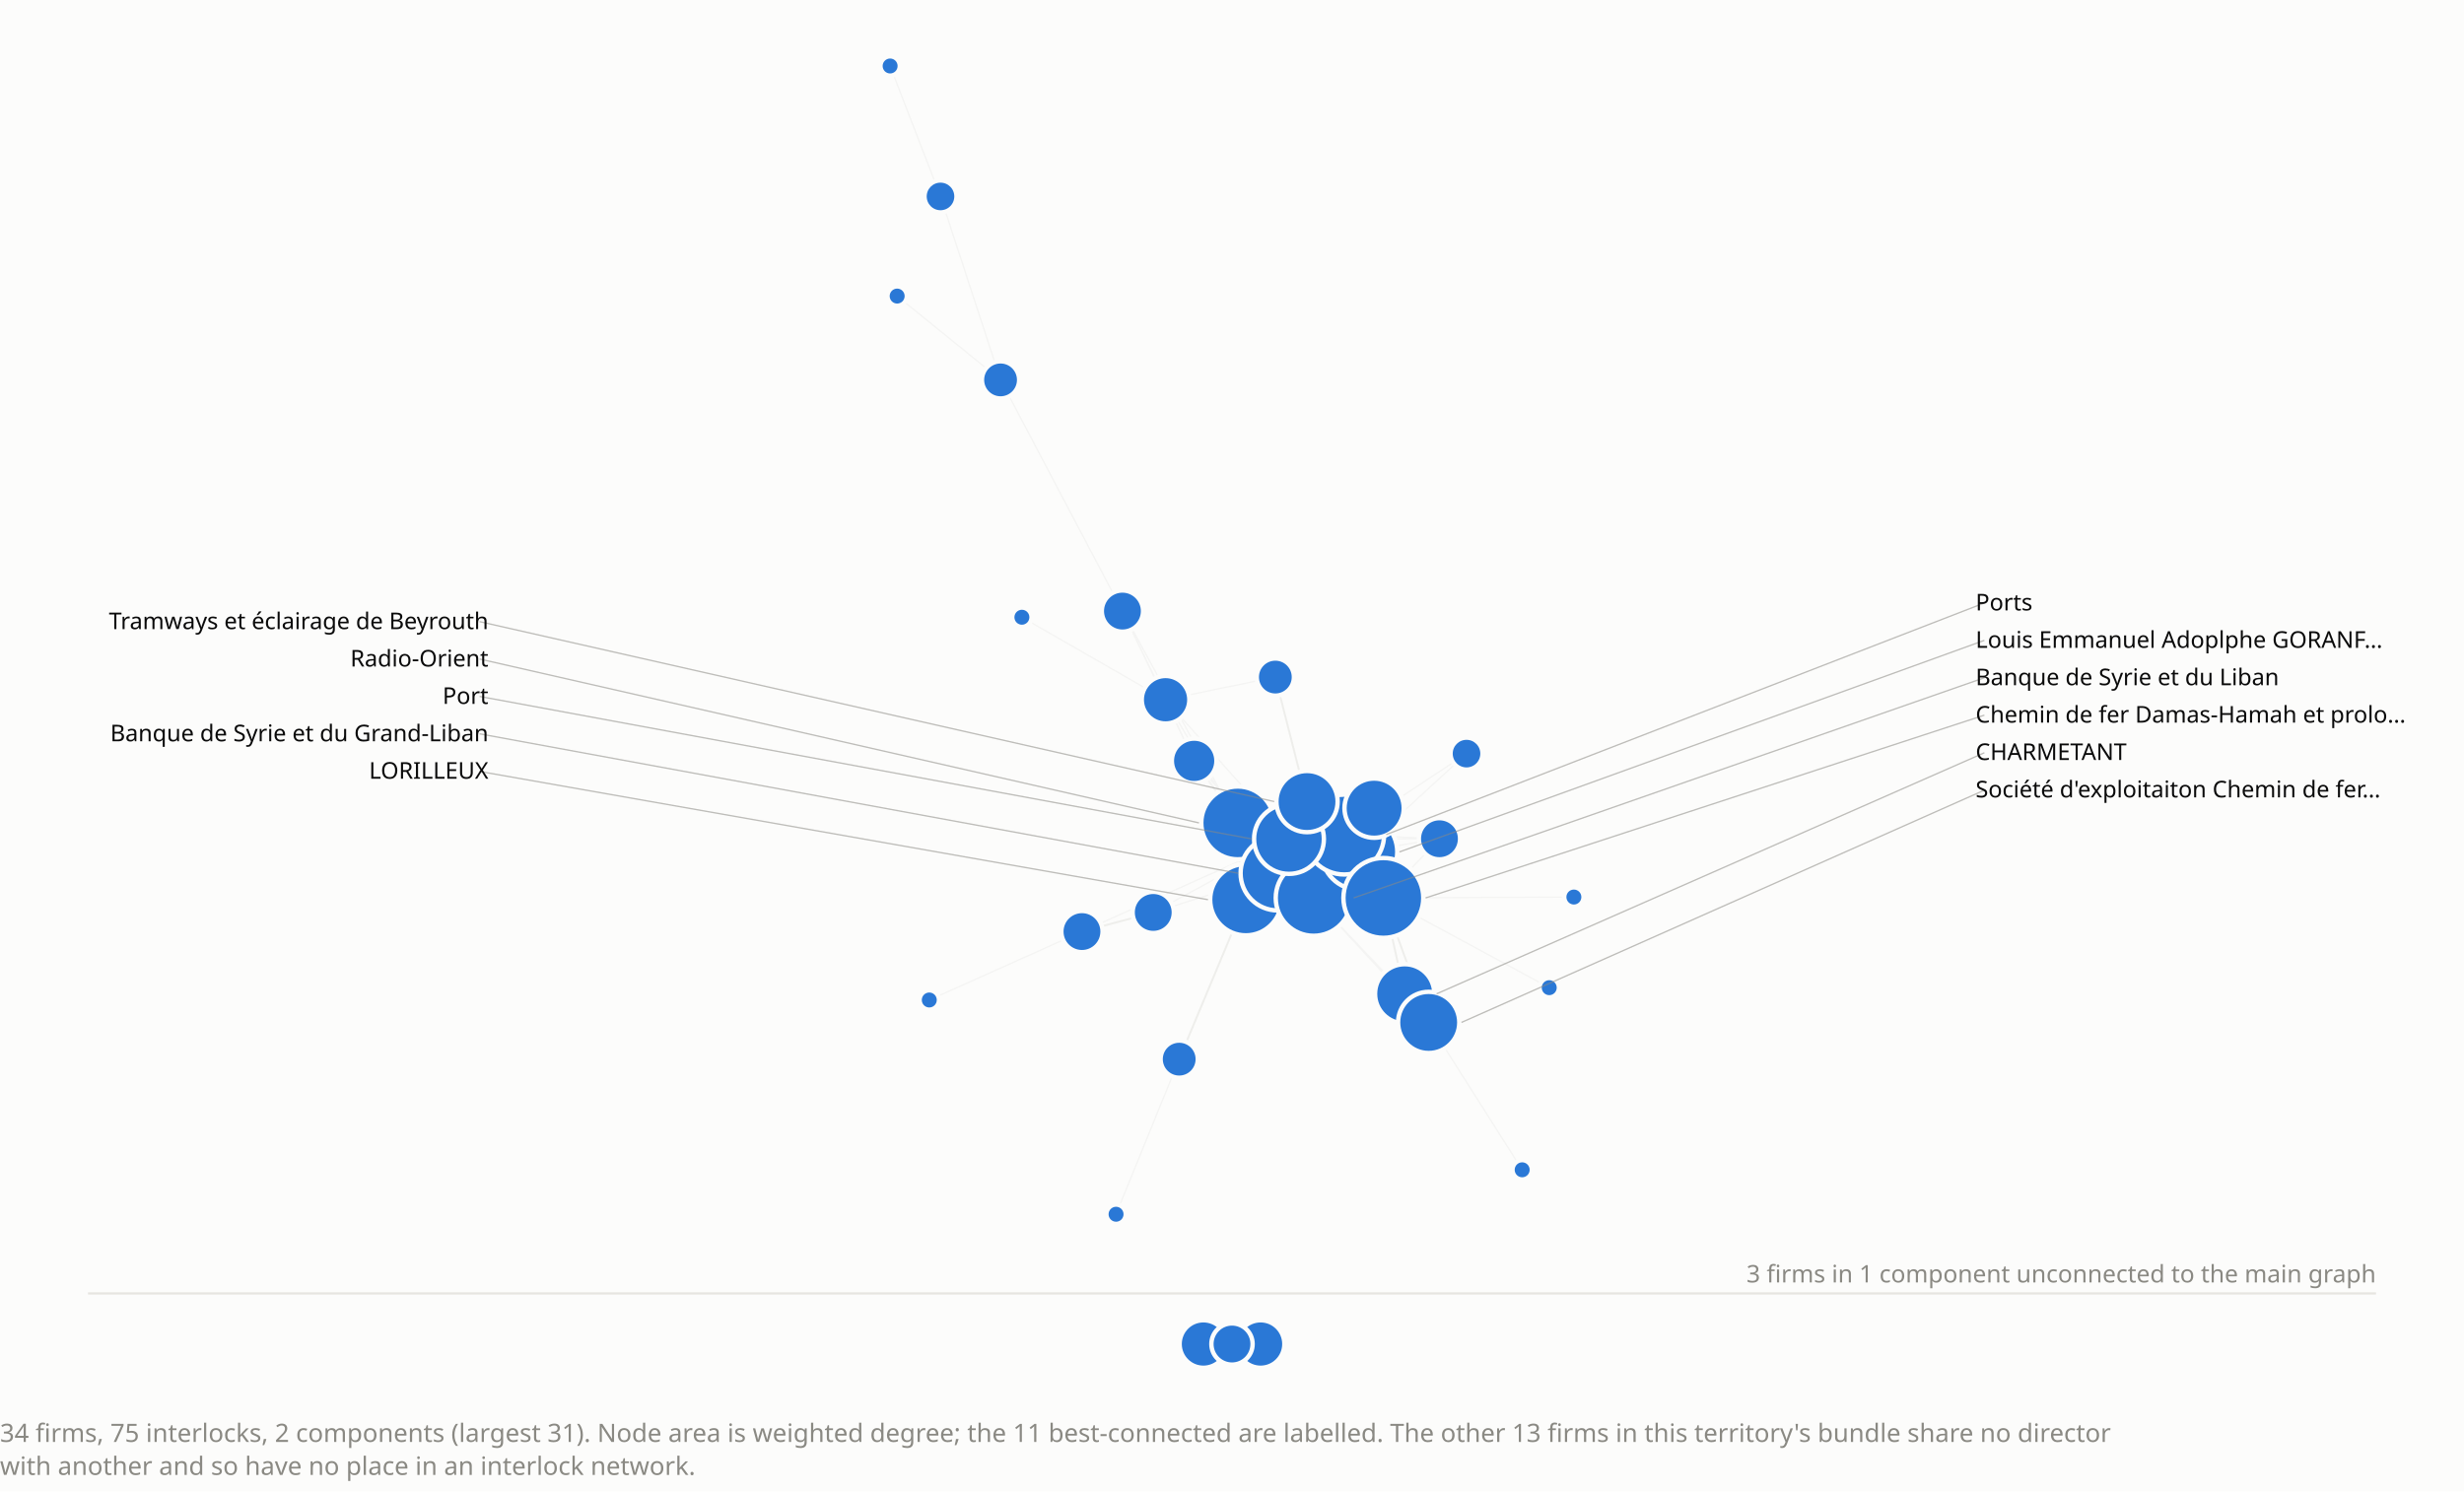
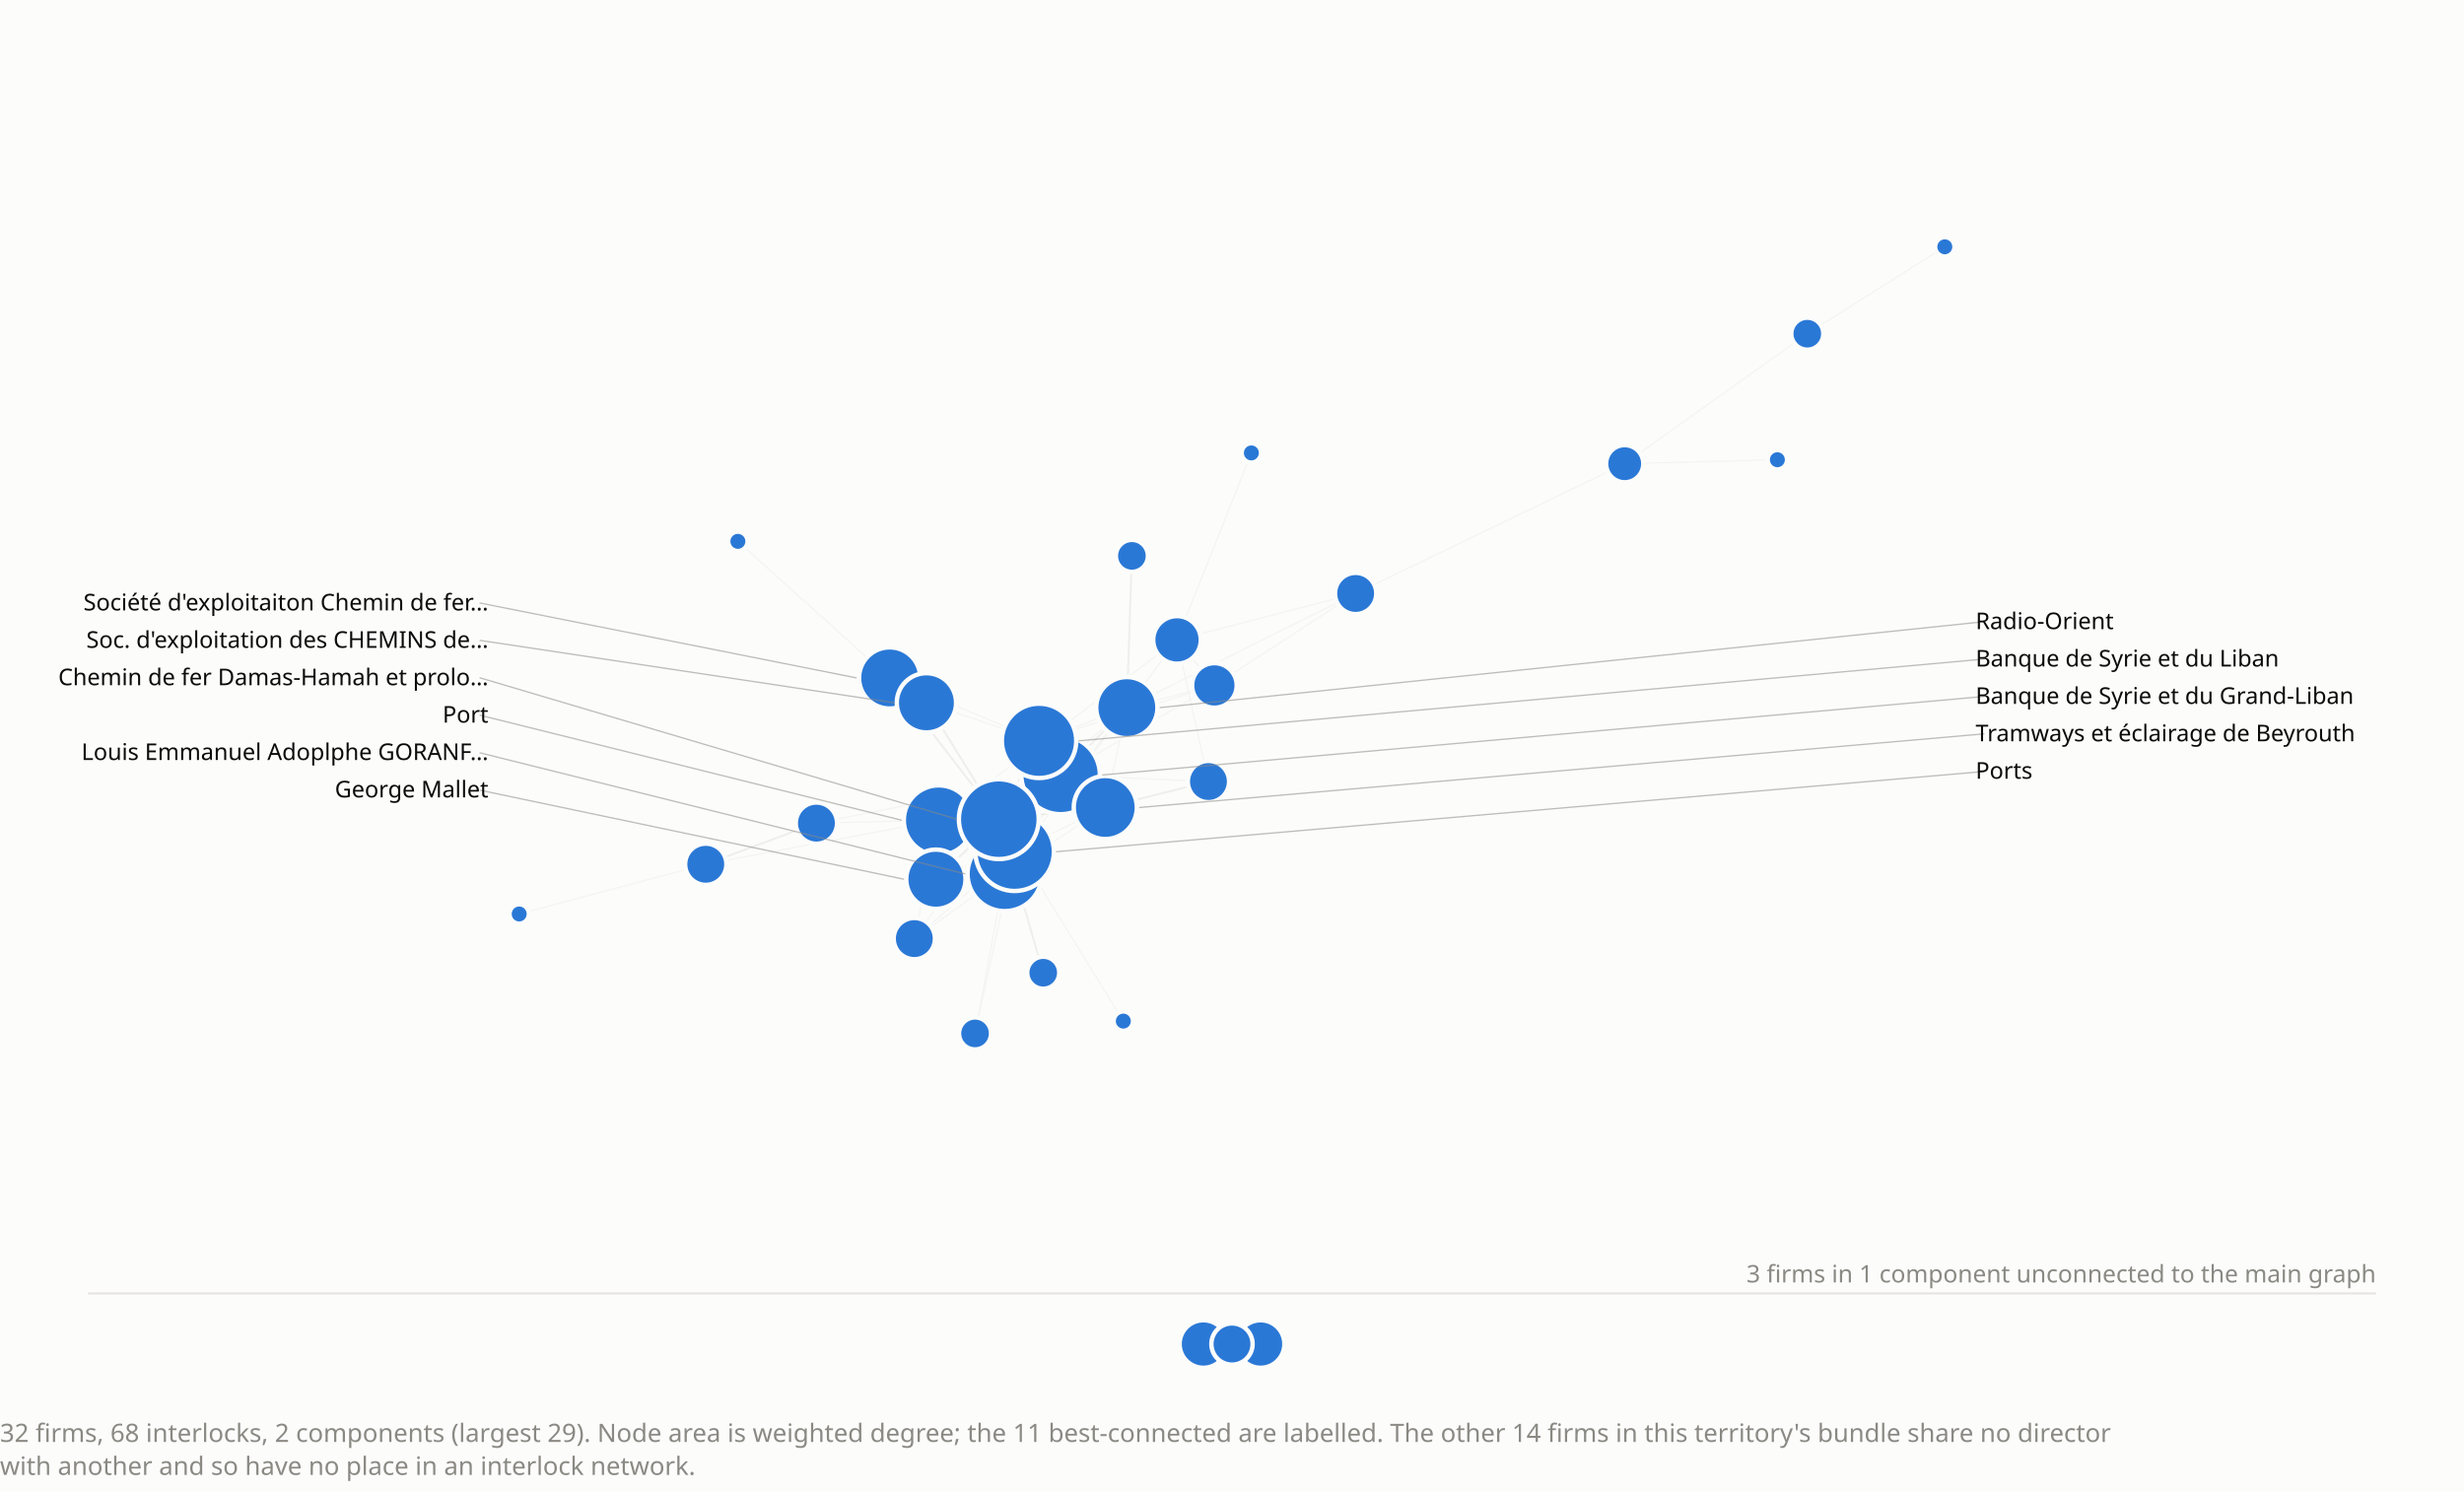
<svg xmlns="http://www.w3.org/2000/svg" viewBox="0 0 1120 678" width="1120" height="678" role="img" aria-label="Syria and Lebanon interlock network">
  <rect width="1120" height="678" fill="#fcfcfb" />
  <g stroke="#c9c8c2" fill="none">
-     <path d="M566.3 409.0L562.6 374.1M580.8 397.0L597.1 408.2M638.5 451.8L649.4 464.8M617.9 387.3L611.0 379.4" stroke-width="2.00" stroke-opacity="0.620" />
-     <path d="M566.3 409.0L536.0 481.5M580.8 397.0L611.0 379.4M580.8 397.0L594.1 364.4M597.1 408.2L628.8 408.2M597.1 408.2L594.1 364.4M638.5 451.8L628.8 408.2M649.4 464.8L628.8 408.2M617.9 387.3L624.6 367.4M585.9 381.4L628.8 408.2M624.6 367.4L628.8 408.2M547.0 611.0L560.0 611.0M573.0 611.0L560.0 611.0M628.8 408.2L594.1 364.4M594.1 364.4L579.7 307.8M491.8 423.5L524.2 414.8" stroke-width="0.88" stroke-opacity="0.280" />
-     <path d="M566.3 409.0L580.8 397.0M566.3 409.0L597.1 408.2M566.3 409.0L628.8 408.2M566.3 409.0L617.9 387.3M566.3 409.0L611.0 379.4M566.3 409.0L594.1 364.4M562.6 374.1L580.8 397.0M562.6 374.1L597.1 408.2M562.6 374.1L628.8 408.2M562.6 374.1L617.9 387.3M562.6 374.1L611.0 379.4M562.6 374.1L594.1 364.4M562.6 374.1L542.8 345.9M562.6 374.1L510.2 277.8M562.6 374.1L529.8 318.1M580.8 397.0L628.8 408.2M580.8 397.0L617.9 387.3M580.8 397.0L542.8 345.9M580.8 397.0L524.2 414.8M597.1 408.2L638.5 451.8M597.1 408.2L649.4 464.8M597.1 408.2L617.9 387.3M597.1 408.2L611.0 379.4M597.1 408.2L542.8 345.9M649.4 464.8L691.9 531.8M617.9 387.3L594.1 364.4M617.9 387.3L666.6 342.6M617.9 387.3L654.3 381.3M611.0 379.4L594.1 364.4M611.0 379.4L666.6 342.6M611.0 379.4L654.3 381.3M585.9 381.4L654.3 381.3M585.9 381.4L529.8 318.1M585.9 381.4L491.8 423.5M585.9 381.4L524.2 414.8M628.8 408.2L715.4 407.8M628.8 408.2L654.3 381.3M628.8 408.2L704.2 449.0M536.0 481.5L507.3 552.0M491.8 423.5L422.4 454.6M579.7 307.8L529.8 318.1M464.5 280.6L529.8 318.1M529.8 318.1L542.8 345.9M529.8 318.1L510.2 277.8M542.8 345.9L510.2 277.8M454.8 172.7L427.5 89.3M454.8 172.7L510.2 277.8M454.8 172.7L407.8 134.6M427.5 89.3L404.6 30.0" stroke-width="0.60" stroke-opacity="0.160" />
-     <path d="M617.9 387.3L628.8 408.2M617.9 387.3L585.9 381.4M611.0 379.4L628.8 408.2M611.0 379.4L624.6 367.4" stroke-width="1.16" stroke-opacity="0.400" />
-     <path d="M611.0 379.4L585.9 381.4M585.9 381.4L624.6 367.4M547.0 611.0L573.0 611.0" stroke-width="1.44" stroke-opacity="0.520" />
+     <path d="M482.1 352.3L472.3 336.8M404.4 308.2L421.1 319.5M456.7 397.3L461.2 387.2" stroke-width="2.00" stroke-opacity="0.620" />
+     <path d="M482.1 352.3L502.4 367.1M461.2 387.2L426.7 372.9M426.7 372.9L425.4 399.7M547.0 611.0L573.0 611.0" stroke-width="1.44" stroke-opacity="0.520" />
+     <path d="M482.1 352.3L461.2 387.2M482.1 352.3L512.2 321.7M472.3 336.8L454.0 372.4M472.3 336.8L502.4 367.1M404.4 308.2L454.0 372.4M421.1 319.5L454.0 372.4M456.7 397.3L425.4 399.7M502.4 367.1L549.3 355.3M502.4 367.1L454.0 372.4M426.7 372.9L454.0 372.4M425.4 399.7L454.0 372.4M547.0 611.0L560.0 611.0M573.0 611.0L560.0 611.0M454.0 372.4L474.2 442.2M514.5 252.7L512.2 321.7M320.8 392.9L371.1 374.2" stroke-width="0.88" stroke-opacity="0.280" />
+     <path d="M482.1 352.3L371.1 374.2M482.1 352.3L552.0 311.6M482.1 352.3L549.3 355.3M482.1 352.3L454.0 372.4M482.1 352.3L456.7 397.3M472.3 336.8L404.4 308.2M472.3 336.8L421.1 319.5M472.3 336.8L552.0 311.6M472.3 336.8L456.7 397.3M472.3 336.8L461.2 387.2M472.3 336.8L512.2 321.7M404.4 308.2L335.4 246.1M456.7 397.3L512.2 321.7M456.7 397.3L502.4 367.1M456.7 397.3L443.2 469.8M456.7 397.3L415.6 426.7M461.2 387.2L512.2 321.7M461.2 387.2L502.4 367.1M461.2 387.2L443.2 469.8M461.2 387.2L415.6 426.7M502.4 367.1L512.2 321.7M426.7 372.9L415.6 426.7M426.7 372.9L535.0 290.9M426.7 372.9L320.8 392.9M426.7 372.9L371.1 374.2M454.0 372.4L512.2 321.7M454.0 372.4L415.6 426.7M454.0 372.4L510.6 464.2M512.2 321.7L552.0 311.6M512.2 321.7L616.2 269.8M512.2 321.7L535.0 290.9M549.3 355.3L535.0 290.9M320.8 392.9L236.0 415.5M552.0 311.6L616.2 269.8M552.0 311.6L535.0 290.9M568.8 205.9L535.0 290.9M535.0 290.9L616.2 269.8M738.5 210.8L821.5 151.7M738.5 210.8L616.2 269.8M738.5 210.8L807.9 209.0M821.5 151.7L884.0 112.2" stroke-width="0.60" stroke-opacity="0.160" />
+     <path d="M456.7 397.3L454.0 372.4M456.7 397.3L426.7 372.9M461.2 387.2L454.0 372.4M461.2 387.2L425.4 399.7" stroke-width="1.16" stroke-opacity="0.400" />
  </g>
  <g>
-     <circle class="nd" data-id="lorilleux" cx="566.3" cy="409.0" r="16.22" fill="#2a78d6" stroke="#fcfcfb" stroke-width="2" />
-     <circle class="nd" data-id="radioorient" cx="562.6" cy="374.1" r="16.56" fill="#2a78d6" stroke="#fcfcfb" stroke-width="2" />
-     <circle class="nd" data-id="banquesyriegrandliban" cx="580.8" cy="397.0" r="16.90" fill="#2a78d6" stroke="#fcfcfb" stroke-width="2" />
-     <circle class="nd" data-id="banquesyrieliban" cx="597.1" cy="408.2" r="17.22" fill="#2a78d6" stroke="#fcfcfb" stroke-width="2" />
-     <circle class="nd" data-id="charmetant" cx="638.5" cy="451.8" r="13.47" fill="#2a78d6" stroke="#fcfcfb" stroke-width="2" />
-     <circle class="nd" data-id="exploitaitoncheminfercilicie" cx="649.4" cy="464.8" r="13.91" fill="#2a78d6" stroke="#fcfcfb" stroke-width="2" />
-     <circle class="nd" data-id="louisemmanueladoplphegoranflauxbaronandree" cx="617.9" cy="387.3" r="17.22" fill="#2a78d6" stroke="#fcfcfb" stroke-width="2" />
-     <circle class="nd" data-id="ports" cx="611.0" cy="379.4" r="18.15" fill="#2a78d6" stroke="#fcfcfb" stroke-width="2" />
-     <circle class="nd" data-id="port" cx="585.9" cy="381.4" r="15.87" fill="#2a78d6" stroke="#fcfcfb" stroke-width="2" />
-     <circle class="nd" data-id="georgemallet" cx="624.6" cy="367.4" r="13.47" fill="#2a78d6" stroke="#fcfcfb" stroke-width="2" />
+     <circle class="nd" data-id="banquesyriegrandliban" cx="482.1" cy="352.3" r="17.85" fill="#2a78d6" stroke="#fcfcfb" stroke-width="2" />
+     <circle class="nd" data-id="banquesyrieliban" cx="472.3" cy="336.8" r="16.90" fill="#2a78d6" stroke="#fcfcfb" stroke-width="2" />
+     <circle class="nd" data-id="exploitaitoncheminfercilicie" cx="404.4" cy="308.2" r="13.91" fill="#2a78d6" stroke="#fcfcfb" stroke-width="2" />
+     <circle class="nd" data-id="socexploitationcheminsfercilicienordsyrie" cx="421.1" cy="319.5" r="13.47" fill="#2a78d6" stroke="#fcfcfb" stroke-width="2" />
+     <circle class="nd" data-id="louisemmanueladoplphegoranflauxbaronandree" cx="456.7" cy="397.3" r="16.90" fill="#2a78d6" stroke="#fcfcfb" stroke-width="2" />
+     <circle class="nd" data-id="ports" cx="461.2" cy="387.2" r="17.85" fill="#2a78d6" stroke="#fcfcfb" stroke-width="2" />
+     <circle class="nd" data-id="tramwayseclairagebeyrouth" cx="502.4" cy="367.1" r="14.33" fill="#2a78d6" stroke="#fcfcfb" stroke-width="2" />
+     <circle class="nd" data-id="port" cx="426.7" cy="372.9" r="15.87" fill="#2a78d6" stroke="#fcfcfb" stroke-width="2" />
+     <circle class="nd" data-id="georgemallet" cx="425.4" cy="399.7" r="13.47" fill="#2a78d6" stroke="#fcfcfb" stroke-width="2" />
    <circle class="nd" data-id="eauxbeyrouth" cx="547.0" cy="611.0" r="10.81" fill="#2a78d6" stroke="#fcfcfb" stroke-width="2" />
    <circle class="nd" data-id="ottomanegazbeyrouth" cx="573.0" cy="611.0" r="10.81" fill="#2a78d6" stroke="#fcfcfb" stroke-width="2" />
-     <circle class="nd" data-id="cheminferdamashamahprolongements" cx="628.8" cy="408.2" r="18.15" fill="#2a78d6" stroke="#fcfcfb" stroke-width="2" />
-     <circle class="nd" data-id="etablissementsluchaire" cx="536.0" cy="481.5" r="8.45" fill="#2a78d6" stroke="#fcfcfb" stroke-width="2" />
-     <circle class="nd" data-id="tramwayseclairagebeyrouth" cx="594.1" cy="364.4" r="13.91" fill="#2a78d6" stroke="#fcfcfb" stroke-width="2" />
+     <circle class="nd" data-id="cheminferdamashamahprolongements" cx="454.0" cy="372.4" r="18.15" fill="#2a78d6" stroke="#fcfcfb" stroke-width="2" />
+     <circle class="nd" data-id="etablissementsluchaire" cx="514.5" cy="252.7" r="7.27" fill="#2a78d6" stroke="#fcfcfb" stroke-width="2" />
+     <circle class="nd" data-id="radioorient" cx="512.2" cy="321.7" r="13.91" fill="#2a78d6" stroke="#fcfcfb" stroke-width="2" />
+     <circle class="nd" data-id="banquesyrie" cx="474.2" cy="442.2" r="7.27" fill="#2a78d6" stroke="#fcfcfb" stroke-width="2" />
+     <circle class="nd" data-id="tramwayselectricite" cx="549.3" cy="355.3" r="9.37" fill="#2a78d6" stroke="#fcfcfb" stroke-width="2" />
    <circle class="nd" data-id="ottomaneeauxbeyrouth" cx="560.0" cy="611.0" r="9.37" fill="#2a78d6" stroke="#fcfcfb" stroke-width="2" />
-     <circle class="nd" data-id="imperialeottomaneroutebeyrouthdamas" cx="491.8" cy="423.5" r="9.37" fill="#2a78d6" stroke="#fcfcfb" stroke-width="2" />
-     <circle class="nd" data-id="portquaisentrepotsbeyrouth" cx="524.2" cy="414.8" r="9.37" fill="#2a78d6" stroke="#fcfcfb" stroke-width="2" />
-     <circle class="nd" data-id="tramwayselectricite" cx="579.7" cy="307.8" r="8.45" fill="#2a78d6" stroke="#fcfcfb" stroke-width="2" />
-     <circle class="nd" data-id="asieoccidentale" cx="507.3" cy="552.0" r="4.40" fill="#2a78d6" stroke="#fcfcfb" stroke-width="2" />
-     <circle class="nd" data-id="bourbeaupoitiers" cx="464.5" cy="280.6" r="4.40" fill="#2a78d6" stroke="#fcfcfb" stroke-width="2" />
-     <circle class="nd" data-id="industrielleetatslevant" cx="529.8" cy="318.1" r="10.81" fill="#2a78d6" stroke="#fcfcfb" stroke-width="2" />
-     <circle class="nd" data-id="banquesyrie" cx="715.4" cy="407.8" r="4.40" fill="#2a78d6" stroke="#fcfcfb" stroke-width="2" />
-     <circle class="nd" data-id="francemediterranee1920" cx="542.8" cy="345.9" r="10.13" fill="#2a78d6" stroke="#fcfcfb" stroke-width="2" />
-     <circle class="nd" data-id="foncieresyrie" cx="691.9" cy="531.8" r="4.40" fill="#2a78d6" stroke="#fcfcfb" stroke-width="2" />
-     <circle class="nd" data-id="cheminferottomanjaffajerusalemprolongements" cx="422.4" cy="454.6" r="4.40" fill="#2a78d6" stroke="#fcfcfb" stroke-width="2" />
-     <circle class="nd" data-id="creditfonciersyrie" cx="666.6" cy="342.6" r="7.27" fill="#2a78d6" stroke="#fcfcfb" stroke-width="2" />
-     <circle class="nd" data-id="tramwayslibanaisnordsudbeyrouth" cx="654.3" cy="381.3" r="9.37" fill="#2a78d6" stroke="#fcfcfb" stroke-width="2" />
-     <circle class="nd" data-id="banquepretsnantissementsmontspieteegyptiens" cx="704.2" cy="449.0" r="4.40" fill="#2a78d6" stroke="#fcfcfb" stroke-width="2" />
-     <circle class="nd" data-id="electricitealep" cx="454.8" cy="172.7" r="8.45" fill="#2a78d6" stroke="#fcfcfb" stroke-width="2" />
-     <circle class="nd" data-id="ottomanetramwayseclairageelectriquesdamas" cx="427.5" cy="89.3" r="7.27" fill="#2a78d6" stroke="#fcfcfb" stroke-width="2" />
-     <circle class="nd" data-id="grandshotelslevant" cx="510.2" cy="277.8" r="9.37" fill="#2a78d6" stroke="#fcfcfb" stroke-width="2" />
-     <circle class="nd" data-id="meunierelevantdamasjaffa" cx="407.8" cy="134.6" r="4.40" fill="#2a78d6" stroke="#fcfcfb" stroke-width="2" />
-     <circle class="nd" data-id="libanosyriennetabacs" cx="404.6" cy="30.0" r="4.40" fill="#2a78d6" stroke="#fcfcfb" stroke-width="2" />
+     <circle class="nd" data-id="imperialeottomaneroutebeyrouthdamas" cx="320.8" cy="392.9" r="9.37" fill="#2a78d6" stroke="#fcfcfb" stroke-width="2" />
+     <circle class="nd" data-id="portquaisentrepotsbeyrouth" cx="371.1" cy="374.2" r="9.37" fill="#2a78d6" stroke="#fcfcfb" stroke-width="2" />
+     <circle class="nd" data-id="francemediterranee1920" cx="552.0" cy="311.6" r="10.13" fill="#2a78d6" stroke="#fcfcfb" stroke-width="2" />
+     <circle class="nd" data-id="etablissementskern" cx="568.8" cy="205.9" r="4.40" fill="#2a78d6" stroke="#fcfcfb" stroke-width="2" />
+     <circle class="nd" data-id="industrielleetatslevant" cx="535.0" cy="290.9" r="10.81" fill="#2a78d6" stroke="#fcfcfb" stroke-width="2" />
+     <circle class="nd" data-id="foncieresyrie" cx="335.4" cy="246.1" r="4.40" fill="#2a78d6" stroke="#fcfcfb" stroke-width="2" />
+     <circle class="nd" data-id="cheminferottomanjaffajerusalemprolongements" cx="236.0" cy="415.5" r="4.40" fill="#2a78d6" stroke="#fcfcfb" stroke-width="2" />
+     <circle class="nd" data-id="creditfonciersyrie" cx="443.2" cy="469.8" r="7.27" fill="#2a78d6" stroke="#fcfcfb" stroke-width="2" />
+     <circle class="nd" data-id="tramwayslibanaisnordsudbeyrouth" cx="415.6" cy="426.7" r="9.37" fill="#2a78d6" stroke="#fcfcfb" stroke-width="2" />
+     <circle class="nd" data-id="banquepretsnantissementsmontspieteegyptiens" cx="510.6" cy="464.2" r="4.40" fill="#2a78d6" stroke="#fcfcfb" stroke-width="2" />
+     <circle class="nd" data-id="electricitealep" cx="738.5" cy="210.8" r="8.45" fill="#2a78d6" stroke="#fcfcfb" stroke-width="2" />
+     <circle class="nd" data-id="ottomanetramwayseclairageelectriquesdamas" cx="821.5" cy="151.7" r="7.27" fill="#2a78d6" stroke="#fcfcfb" stroke-width="2" />
+     <circle class="nd" data-id="grandshotelslevant" cx="616.2" cy="269.8" r="9.37" fill="#2a78d6" stroke="#fcfcfb" stroke-width="2" />
+     <circle class="nd" data-id="meunierelevantdamasjaffa" cx="807.9" cy="209.0" r="4.40" fill="#2a78d6" stroke="#fcfcfb" stroke-width="2" />
+     <circle class="nd" data-id="libanosyriennetabacs" cx="884.0" cy="112.2" r="4.40" fill="#2a78d6" stroke="#fcfcfb" stroke-width="2" />
  </g>
-   <line x1="218.0" y1="282.6" x2="579.2" y2="364.4" stroke="#8a8983" stroke-width="0.6" stroke-opacity="0.55" />
-   <line x1="218.0" y1="299.6" x2="545.0" y2="374.1" stroke="#8a8983" stroke-width="0.6" stroke-opacity="0.55" />
-   <line x1="218.0" y1="316.6" x2="569.1" y2="381.4" stroke="#8a8983" stroke-width="0.6" stroke-opacity="0.55" />
-   <line x1="218.0" y1="333.6" x2="562.9" y2="397.0" stroke="#8a8983" stroke-width="0.6" stroke-opacity="0.55" />
-   <line x1="218.0" y1="350.7" x2="549.1" y2="409.0" stroke="#8a8983" stroke-width="0.6" stroke-opacity="0.55" />
-   <line x1="902.0" y1="274.1" x2="630.1" y2="379.4" stroke="#8a8983" stroke-width="0.6" stroke-opacity="0.55" />
-   <line x1="902.0" y1="291.1" x2="636.1" y2="387.3" stroke="#8a8983" stroke-width="0.6" stroke-opacity="0.55" />
-   <line x1="902.0" y1="308.1" x2="615.3" y2="408.2" stroke="#8a8983" stroke-width="0.6" stroke-opacity="0.55" />
-   <line x1="902.0" y1="325.1" x2="648.0" y2="408.2" stroke="#8a8983" stroke-width="0.6" stroke-opacity="0.55" />
-   <line x1="902.0" y1="342.2" x2="653.0" y2="451.8" stroke="#8a8983" stroke-width="0.6" stroke-opacity="0.55" />
-   <line x1="902.0" y1="359.2" x2="664.3" y2="464.8" stroke="#8a8983" stroke-width="0.6" stroke-opacity="0.55" />
+   <line x1="218.0" y1="274.1" x2="389.4" y2="308.2" stroke="#8a8983" stroke-width="0.6" stroke-opacity="0.55" />
+   <line x1="218.0" y1="291.1" x2="406.6" y2="319.5" stroke="#8a8983" stroke-width="0.6" stroke-opacity="0.55" />
+   <line x1="218.0" y1="308.1" x2="434.9" y2="372.4" stroke="#8a8983" stroke-width="0.6" stroke-opacity="0.55" />
+   <line x1="218.0" y1="325.1" x2="409.9" y2="372.9" stroke="#8a8983" stroke-width="0.6" stroke-opacity="0.55" />
+   <line x1="218.0" y1="342.2" x2="438.8" y2="397.3" stroke="#8a8983" stroke-width="0.6" stroke-opacity="0.55" />
+   <line x1="218.0" y1="359.2" x2="410.9" y2="399.7" stroke="#8a8983" stroke-width="0.6" stroke-opacity="0.55" />
+   <line x1="902.0" y1="282.6" x2="527.1" y2="321.7" stroke="#8a8983" stroke-width="0.6" stroke-opacity="0.55" />
+   <line x1="902.0" y1="299.6" x2="490.2" y2="336.8" stroke="#8a8983" stroke-width="0.6" stroke-opacity="0.55" />
+   <line x1="902.0" y1="316.6" x2="501.0" y2="352.3" stroke="#8a8983" stroke-width="0.6" stroke-opacity="0.55" />
+   <line x1="902.0" y1="333.6" x2="517.8" y2="367.1" stroke="#8a8983" stroke-width="0.6" stroke-opacity="0.55" />
+   <line x1="902.0" y1="350.7" x2="480.0" y2="387.2" stroke="#8a8983" stroke-width="0.6" stroke-opacity="0.55" />
  <g font-size="10.5" font-family="ui-sans-serif,system-ui,sans-serif" fill="#0b0b0b">
-     <text x="222.0" y="286.0" text-anchor="end">Tramways et éclairage de Beyrouth</text>
-     <text x="222.0" y="303.0" text-anchor="end">Radio-Orient</text>
-     <text x="222.0" y="320.0" text-anchor="end">Port</text>
-     <text x="222.0" y="337.0" text-anchor="end">Banque de Syrie et du Grand-Liban</text>
-     <text x="222.0" y="354.0" text-anchor="end">LORILLEUX</text>
-     <text x="898.0" y="277.5" text-anchor="start">Ports</text>
-     <text x="898.0" y="294.5" text-anchor="start">Louis Emmanuel Adoplphe GORANF…</text>
-     <text x="898.0" y="311.5" text-anchor="start">Banque de Syrie et du Liban</text>
-     <text x="898.0" y="328.5" text-anchor="start">Chemin de fer Damas-Hamah et prolo…</text>
-     <text x="898.0" y="345.5" text-anchor="start">CHARMETANT</text>
-     <text x="898.0" y="362.5" text-anchor="start">Société d'exploitaiton Chemin de fer…</text>
+     <text x="222.0" y="277.5" text-anchor="end">Société d'exploitaiton Chemin de fer…</text>
+     <text x="222.0" y="294.5" text-anchor="end">Soc. d'exploitation des CHEMINS de…</text>
+     <text x="222.0" y="311.5" text-anchor="end">Chemin de fer Damas-Hamah et prolo…</text>
+     <text x="222.0" y="328.5" text-anchor="end">Port</text>
+     <text x="222.0" y="345.5" text-anchor="end">Louis Emmanuel Adoplphe GORANF…</text>
+     <text x="222.0" y="362.5" text-anchor="end">George Mallet</text>
+     <text x="898.0" y="286.0" text-anchor="start">Radio-Orient</text>
+     <text x="898.0" y="303.0" text-anchor="start">Banque de Syrie et du Liban</text>
+     <text x="898.0" y="320.0" text-anchor="start">Banque de Syrie et du Grand-Liban</text>
+     <text x="898.0" y="337.0" text-anchor="start">Tramways et éclairage de Beyrouth</text>
+     <text x="898.0" y="354.0" text-anchor="start">Ports</text>
  </g>
  <line x1="40" y1="588" x2="1080" y2="588" stroke="#e6e5e1" stroke-width="1" />
  <text x="1080" y="583" text-anchor="end" font-size="11" font-family="ui-sans-serif,system-ui,sans-serif" fill="#8a8983">3 firms in 1 component unconnected to the main graph</text>
  <g font-size="11.5" font-family="ui-sans-serif,system-ui,sans-serif" fill="#8a8983">
-     <text x="0" y="655.5">34 firms, 75 interlocks, 2 components (largest 31). Node area is weighted degree; the 11 best-connected are labelled. The other 13 firms in this territory's bundle share no director</text>
+     <text x="0" y="655.5">32 firms, 68 interlocks, 2 components (largest 29). Node area is weighted degree; the 11 best-connected are labelled. The other 14 firms in this territory's bundle share no director</text>
    <text x="0" y="670.5">with another and so have no place in an interlock network.</text>
  </g>
</svg>
